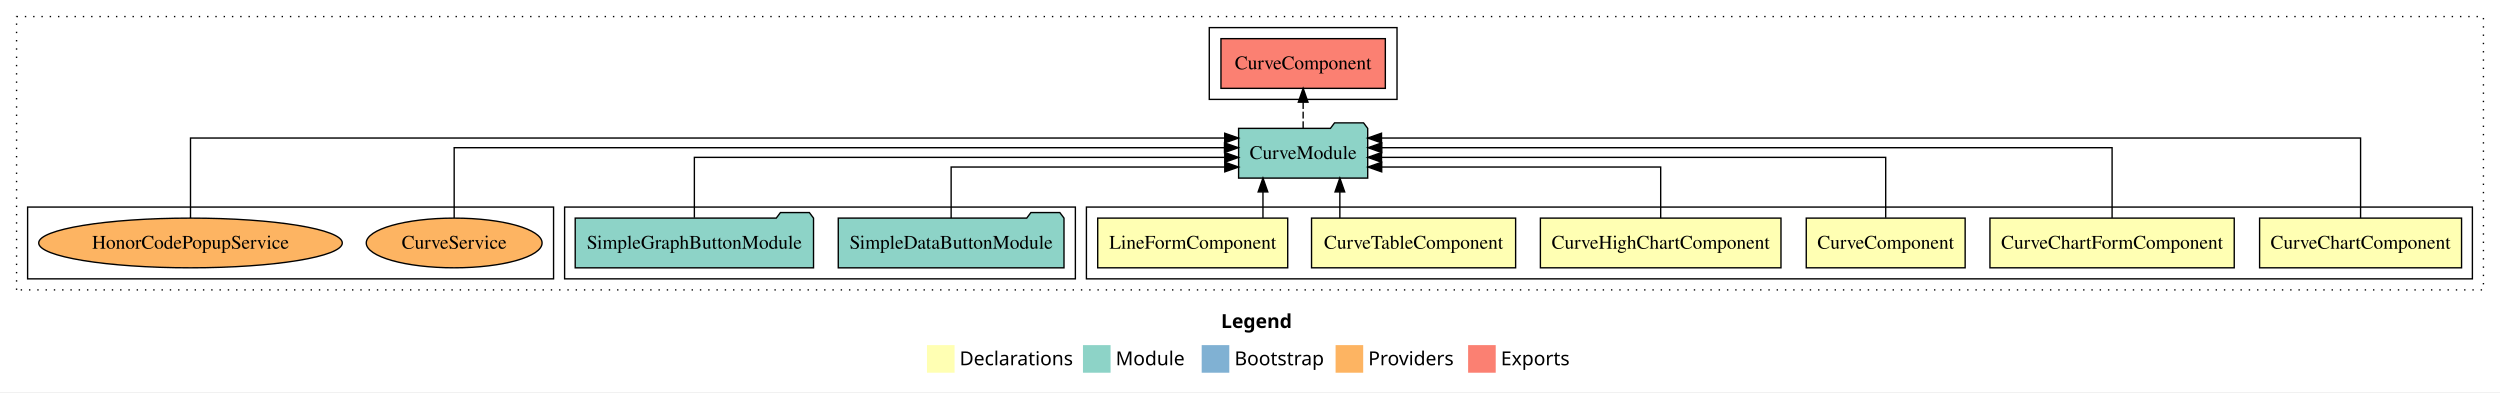
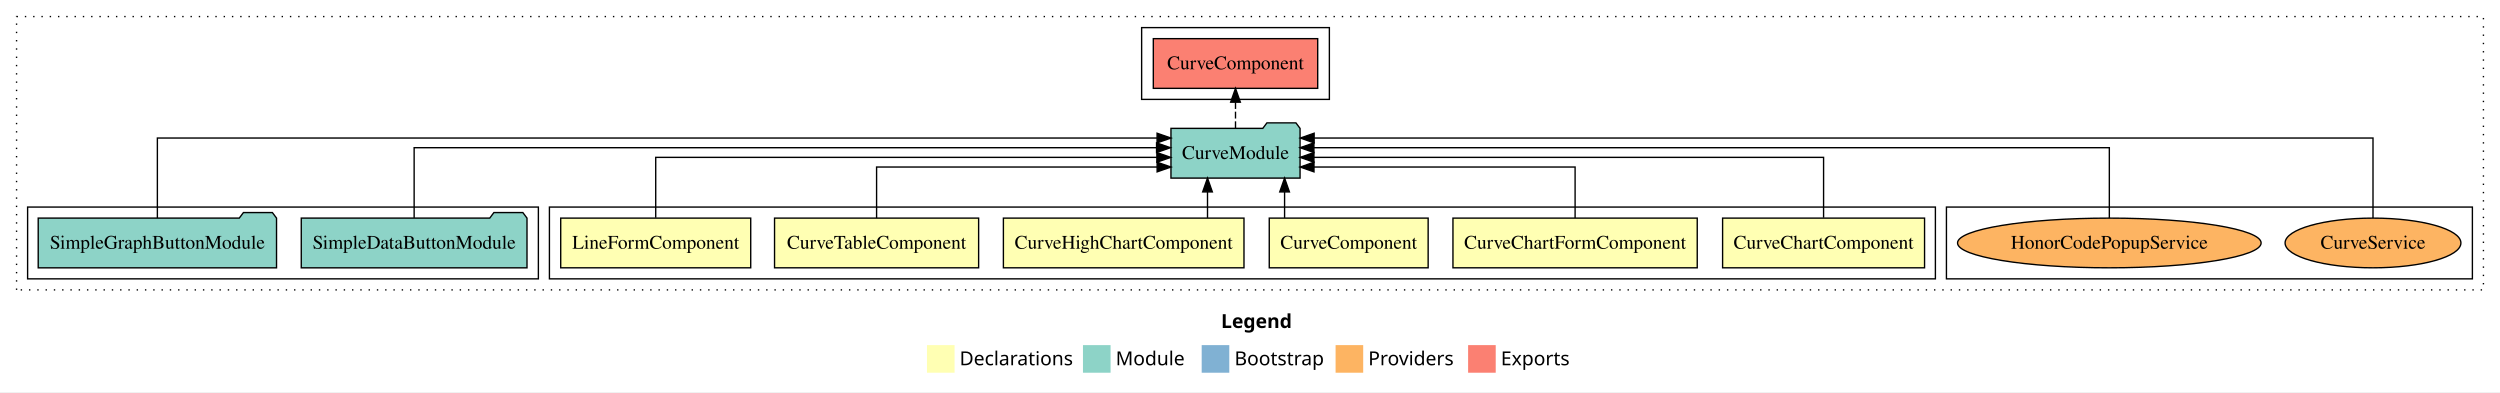
<svg xmlns="http://www.w3.org/2000/svg" width="1811pt" height="284pt" viewBox="0.00 0.00 1811.00 284.00">
  <g id="graph0" class="graph" transform="scale(1 1) rotate(0) translate(4 280)">
    <polygon fill="white" stroke="transparent" points="-4,4 -4,-280 1807,-280 1807,4 -4,4" />
    <text text-anchor="start" x="880.51" y="-42.4" font-family="Times-12" font-weight="bold" font-size="14.00">Legend</text>
    <polygon fill="#ffffb3" stroke="transparent" points="667.5,-10 667.5,-30 687.5,-30 687.5,-10 667.5,-10" />
    <text text-anchor="start" x="691.13" y="-15.4" font-family="Times-12" font-size="14.00">  Declarations</text>
    <polygon fill="#8dd3c7" stroke="transparent" points="780.5,-10 780.5,-30 800.5,-30 800.5,-10 780.5,-10" />
    <text text-anchor="start" x="804.23" y="-15.4" font-family="Times-12" font-size="14.00">  Module</text>
    <polygon fill="#80b1d3" stroke="transparent" points="866.5,-10 866.5,-30 886.5,-30 886.5,-10 866.5,-10" />
    <text text-anchor="start" x="890.28" y="-15.4" font-family="Times-12" font-size="14.00">  Bootstrap</text>
    <polygon fill="#fdb462" stroke="transparent" points="963.5,-10 963.5,-30 983.5,-30 983.5,-10 963.5,-10" />
    <text text-anchor="start" x="987.17" y="-15.4" font-family="Times-12" font-size="14.00">  Providers</text>
    <polygon fill="#fb8072" stroke="transparent" points="1059.5,-10 1059.5,-30 1079.5,-30 1079.5,-10 1059.5,-10" />
    <text text-anchor="start" x="1083.23" y="-15.4" font-family="Times-12" font-size="14.00">  Exports</text>
    <g id="clust1" class="cluster">
      <polygon fill="none" stroke="black" stroke-dasharray="1,5" points="8,-70 8,-268 1795,-268 1795,-70 8,-70" />
    </g>
-     <g id="clust2" class="cluster">
-       <polygon fill="none" stroke="black" points="783,-78 783,-130 1787,-130 1787,-78 783,-78" />
+     <g id="clust12" class="cluster">
+       <polygon fill="none" stroke="black" points="1406,-78 1406,-130 1787,-130 1787,-78 1406,-78" />
    </g>
    <g id="clust10" class="cluster">
-       <polygon fill="none" stroke="black" points="872,-208 872,-260 1008,-260 1008,-208 872,-208" />
+       <polygon fill="none" stroke="black" points="823,-208 823,-260 959,-260 959,-208 823,-208" />
+     </g>
+     <g id="clust2" class="cluster">
+       <polygon fill="none" stroke="black" points="394,-78 394,-130 1398,-130 1398,-78 394,-78" />
    </g>
    <g id="clust9" class="cluster">
-       <polygon fill="none" stroke="black" points="405,-78 405,-130 775,-130 775,-78 405,-78" />
-     </g>
-     <g id="clust12" class="cluster">
-       <polygon fill="none" stroke="black" points="16,-78 16,-130 397,-130 397,-78 16,-78" />
+       <polygon fill="none" stroke="black" points="16,-78 16,-130 386,-130 386,-78 16,-78" />
    </g>
    <g id="node1" class="node">
-       <polygon fill="#ffffb3" stroke="black" points="1779.15,-122 1632.85,-122 1632.85,-86 1779.15,-86 1779.15,-122" />
-       <text text-anchor="middle" x="1706" y="-99.8" font-family="Times,serif" font-size="14.00">CurveChartComponent</text>
+       <polygon fill="#ffffb3" stroke="black" points="1390.15,-122 1243.85,-122 1243.85,-86 1390.15,-86 1390.15,-122" />
+       <text text-anchor="middle" x="1317" y="-99.8" font-family="Times,serif" font-size="14.00">CurveChartComponent</text>
    </g>
    <g id="node7" class="node">
-       <polygon fill="#8dd3c7" stroke="black" points="986.76,-187 983.76,-191 962.76,-191 959.76,-187 893.24,-187 893.24,-151 986.76,-151 986.76,-187" />
-       <text text-anchor="middle" x="940" y="-164.8" font-family="Times,serif" font-size="14.00">CurveModule</text>
+       <polygon fill="#8dd3c7" stroke="black" points="937.76,-187 934.76,-191 913.76,-191 910.76,-187 844.24,-187 844.24,-151 937.76,-151 937.76,-187" />
+       <text text-anchor="middle" x="891" y="-164.8" font-family="Times,serif" font-size="14.00">CurveModule</text>
    </g>
    <g id="edge1" class="edge">
-       <path fill="none" stroke="black" d="M1706,-122.01C1706,-144.49 1706,-180 1706,-180 1706,-180 996.76,-180 996.76,-180" />
-       <polygon fill="black" stroke="black" points="996.76,-176.5 986.76,-180 996.76,-183.5 996.76,-176.5" />
+       <path fill="none" stroke="black" d="M1317,-122.27C1317,-140.56 1317,-166 1317,-166 1317,-166 947.81,-166 947.81,-166" />
+       <polygon fill="black" stroke="black" points="947.81,-162.5 937.81,-166 947.81,-169.5 947.81,-162.5" />
    </g>
    <g id="node2" class="node">
-       <polygon fill="#ffffb3" stroke="black" points="1614.48,-122 1437.52,-122 1437.52,-86 1614.48,-86 1614.48,-122" />
-       <text text-anchor="middle" x="1526" y="-99.8" font-family="Times,serif" font-size="14.00">CurveChartFormComponent</text>
+       <polygon fill="#ffffb3" stroke="black" points="1225.48,-122 1048.52,-122 1048.52,-86 1225.48,-86 1225.48,-122" />
+       <text text-anchor="middle" x="1137" y="-99.8" font-family="Times,serif" font-size="14.00">CurveChartFormComponent</text>
    </g>
    <g id="edge2" class="edge">
-       <path fill="none" stroke="black" d="M1526,-122.13C1526,-142.57 1526,-173 1526,-173 1526,-173 996.96,-173 996.96,-173" />
-       <polygon fill="black" stroke="black" points="996.96,-169.5 986.96,-173 996.96,-176.5 996.96,-169.5" />
+       <path fill="none" stroke="black" d="M1137,-122.01C1137,-138.05 1137,-159 1137,-159 1137,-159 947.85,-159 947.85,-159" />
+       <polygon fill="black" stroke="black" points="947.85,-155.5 937.85,-159 947.85,-162.5 947.85,-155.5" />
    </g>
    <g id="node3" class="node">
-       <polygon fill="#ffffb3" stroke="black" points="1419.55,-122 1304.45,-122 1304.45,-86 1419.55,-86 1419.55,-122" />
-       <text text-anchor="middle" x="1362" y="-99.8" font-family="Times,serif" font-size="14.00">CurveComponent</text>
+       <polygon fill="#ffffb3" stroke="black" points="1030.55,-122 915.45,-122 915.45,-86 1030.55,-86 1030.55,-122" />
+       <text text-anchor="middle" x="973" y="-99.8" font-family="Times,serif" font-size="14.00">CurveComponent</text>
    </g>
    <g id="edge3" class="edge">
-       <path fill="none" stroke="black" d="M1362,-122.27C1362,-140.56 1362,-166 1362,-166 1362,-166 996.77,-166 996.77,-166" />
-       <polygon fill="black" stroke="black" points="996.77,-162.5 986.77,-166 996.77,-169.5 996.77,-162.5" />
+       <path fill="none" stroke="black" d="M926.55,-122.11C926.55,-122.11 926.55,-140.99 926.55,-140.99" />
+       <polygon fill="black" stroke="black" points="923.05,-140.99 926.55,-150.99 930.05,-140.99 923.05,-140.99" />
    </g>
    <g id="node4" class="node">
-       <polygon fill="#ffffb3" stroke="black" points="1286.14,-122 1111.86,-122 1111.86,-86 1286.14,-86 1286.14,-122" />
-       <text text-anchor="middle" x="1199" y="-99.8" font-family="Times,serif" font-size="14.00">CurveHighChartComponent</text>
+       <polygon fill="#ffffb3" stroke="black" points="897.14,-122 722.86,-122 722.86,-86 897.14,-86 897.14,-122" />
+       <text text-anchor="middle" x="810" y="-99.8" font-family="Times,serif" font-size="14.00">CurveHighChartComponent</text>
    </g>
    <g id="edge4" class="edge">
-       <path fill="none" stroke="black" d="M1199,-122.01C1199,-138.05 1199,-159 1199,-159 1199,-159 996.9,-159 996.9,-159" />
-       <polygon fill="black" stroke="black" points="996.9,-155.5 986.9,-159 996.9,-162.5 996.9,-155.5" />
+       <path fill="none" stroke="black" d="M870.72,-122.11C870.72,-122.11 870.72,-140.99 870.72,-140.99" />
+       <polygon fill="black" stroke="black" points="867.22,-140.99 870.72,-150.99 874.22,-140.99 867.22,-140.99" />
    </g>
    <g id="node5" class="node">
-       <polygon fill="#ffffb3" stroke="black" points="1093.92,-122 946.08,-122 946.08,-86 1093.92,-86 1093.92,-122" />
-       <text text-anchor="middle" x="1020" y="-99.8" font-family="Times,serif" font-size="14.00">CurveTableComponent</text>
+       <polygon fill="#ffffb3" stroke="black" points="704.92,-122 557.08,-122 557.08,-86 704.92,-86 704.92,-122" />
+       <text text-anchor="middle" x="631" y="-99.8" font-family="Times,serif" font-size="14.00">CurveTableComponent</text>
    </g>
    <g id="edge5" class="edge">
-       <path fill="none" stroke="black" d="M966.59,-122.11C966.59,-122.11 966.59,-140.99 966.59,-140.99" />
-       <polygon fill="black" stroke="black" points="963.09,-140.99 966.59,-150.99 970.09,-140.99 963.09,-140.99" />
+       <path fill="none" stroke="black" d="M631,-122.01C631,-138.05 631,-159 631,-159 631,-159 834.22,-159 834.22,-159" />
+       <polygon fill="black" stroke="black" points="834.22,-162.5 844.22,-159 834.22,-155.5 834.22,-162.5" />
    </g>
    <g id="node6" class="node">
-       <polygon fill="#ffffb3" stroke="black" points="928.82,-122 791.18,-122 791.18,-86 928.82,-86 928.82,-122" />
-       <text text-anchor="middle" x="860" y="-99.8" font-family="Times,serif" font-size="14.00">LineFormComponent</text>
+       <polygon fill="#ffffb3" stroke="black" points="539.82,-122 402.18,-122 402.18,-86 539.82,-86 539.82,-122" />
+       <text text-anchor="middle" x="471" y="-99.8" font-family="Times,serif" font-size="14.00">LineFormComponent</text>
    </g>
    <g id="edge6" class="edge">
-       <path fill="none" stroke="black" d="M910.89,-122.11C910.89,-122.11 910.89,-140.99 910.89,-140.99" />
-       <polygon fill="black" stroke="black" points="907.39,-140.99 910.89,-150.99 914.39,-140.99 907.39,-140.99" />
+       <path fill="none" stroke="black" d="M471,-122.27C471,-140.56 471,-166 471,-166 471,-166 834.04,-166 834.04,-166" />
+       <polygon fill="black" stroke="black" points="834.04,-169.5 844.04,-166 834.04,-162.5 834.04,-169.5" />
    </g>
    <g id="node10" class="node">
-       <polygon fill="#fb8072" stroke="black" points="999.54,-252 880.46,-252 880.46,-216 999.54,-216 999.54,-252" />
-       <text text-anchor="middle" x="940" y="-229.8" font-family="Times,serif" font-size="14.00">CurveComponent </text>
+       <polygon fill="#fb8072" stroke="black" points="950.54,-252 831.46,-252 831.46,-216 950.54,-216 950.54,-252" />
+       <text text-anchor="middle" x="891" y="-229.8" font-family="Times,serif" font-size="14.00">CurveComponent </text>
    </g>
    <g id="edge9" class="edge">
-       <path fill="none" stroke="black" stroke-dasharray="5,2" d="M940,-187.11C940,-187.11 940,-205.99 940,-205.99" />
-       <polygon fill="black" stroke="black" points="936.5,-205.99 940,-215.99 943.5,-205.99 936.5,-205.99" />
+       <path fill="none" stroke="black" stroke-dasharray="5,2" d="M891,-187.11C891,-187.11 891,-205.99 891,-205.99" />
+       <polygon fill="black" stroke="black" points="887.5,-205.99 891,-215.99 894.5,-205.99 887.5,-205.99" />
    </g>
    <g id="node8" class="node">
-       <polygon fill="#8dd3c7" stroke="black" points="766.76,-122 763.76,-126 742.76,-126 739.76,-122 603.24,-122 603.24,-86 766.76,-86 766.76,-122" />
-       <text text-anchor="middle" x="685" y="-99.8" font-family="Times,serif" font-size="14.00">SimpleDataButtonModule</text>
+       <polygon fill="#8dd3c7" stroke="black" points="377.76,-122 374.76,-126 353.76,-126 350.76,-122 214.24,-122 214.24,-86 377.76,-86 377.76,-122" />
+       <text text-anchor="middle" x="296" y="-99.8" font-family="Times,serif" font-size="14.00">SimpleDataButtonModule</text>
    </g>
    <g id="edge7" class="edge">
-       <path fill="none" stroke="black" d="M685,-122.01C685,-138.05 685,-159 685,-159 685,-159 883.23,-159 883.23,-159" />
-       <polygon fill="black" stroke="black" points="883.23,-162.5 893.23,-159 883.23,-155.5 883.23,-162.5" />
+       <path fill="none" stroke="black" d="M296,-122.13C296,-142.57 296,-173 296,-173 296,-173 833.81,-173 833.81,-173" />
+       <polygon fill="black" stroke="black" points="833.81,-176.5 843.81,-173 833.81,-169.5 833.81,-176.5" />
    </g>
    <g id="node9" class="node">
-       <polygon fill="#8dd3c7" stroke="black" points="585.32,-122 582.32,-126 561.32,-126 558.32,-122 412.68,-122 412.68,-86 585.32,-86 585.32,-122" />
-       <text text-anchor="middle" x="499" y="-99.8" font-family="Times,serif" font-size="14.00">SimpleGraphButtonModule</text>
+       <polygon fill="#8dd3c7" stroke="black" points="196.32,-122 193.32,-126 172.32,-126 169.32,-122 23.68,-122 23.68,-86 196.32,-86 196.32,-122" />
+       <text text-anchor="middle" x="110" y="-99.8" font-family="Times,serif" font-size="14.00">SimpleGraphButtonModule</text>
    </g>
    <g id="edge8" class="edge">
-       <path fill="none" stroke="black" d="M499,-122.27C499,-140.56 499,-166 499,-166 499,-166 883.22,-166 883.22,-166" />
-       <polygon fill="black" stroke="black" points="883.22,-169.5 893.22,-166 883.22,-162.5 883.22,-169.5" />
+       <path fill="none" stroke="black" d="M110,-122.01C110,-144.49 110,-180 110,-180 110,-180 834.19,-180 834.19,-180" />
+       <polygon fill="black" stroke="black" points="834.19,-183.5 844.19,-180 834.19,-176.5 834.19,-183.5" />
    </g>
    <g id="node11" class="node">
-       <ellipse fill="#fdb462" stroke="black" cx="325" cy="-104" rx="63.68" ry="18" />
-       <text text-anchor="middle" x="325" y="-99.8" font-family="Times,serif" font-size="14.00">CurveService</text>
+       <ellipse fill="#fdb462" stroke="black" cx="1715" cy="-104" rx="63.68" ry="18" />
+       <text text-anchor="middle" x="1715" y="-99.8" font-family="Times,serif" font-size="14.00">CurveService</text>
    </g>
    <g id="edge10" class="edge">
-       <path fill="none" stroke="black" d="M325,-122.13C325,-142.57 325,-173 325,-173 325,-173 883.02,-173 883.02,-173" />
-       <polygon fill="black" stroke="black" points="883.02,-176.5 893.02,-173 883.02,-169.5 883.02,-176.5" />
+       <path fill="none" stroke="black" d="M1715,-122.01C1715,-144.49 1715,-180 1715,-180 1715,-180 947.96,-180 947.96,-180" />
+       <polygon fill="black" stroke="black" points="947.96,-176.5 937.96,-180 947.96,-183.5 947.96,-176.5" />
    </g>
    <g id="node12" class="node">
-       <ellipse fill="#fdb462" stroke="black" cx="134" cy="-104" rx="109.96" ry="18" />
-       <text text-anchor="middle" x="134" y="-99.8" font-family="Times,serif" font-size="14.00">HonorCodePopupService</text>
+       <ellipse fill="#fdb462" stroke="black" cx="1524" cy="-104" rx="109.96" ry="18" />
+       <text text-anchor="middle" x="1524" y="-99.8" font-family="Times,serif" font-size="14.00">HonorCodePopupService</text>
    </g>
    <g id="edge11" class="edge">
-       <path fill="none" stroke="black" d="M134,-122.01C134,-144.49 134,-180 134,-180 134,-180 883.18,-180 883.18,-180" />
-       <polygon fill="black" stroke="black" points="883.18,-183.5 893.18,-180 883.18,-176.5 883.18,-183.5" />
+       <path fill="none" stroke="black" d="M1524,-122.13C1524,-142.57 1524,-173 1524,-173 1524,-173 947.8,-173 947.8,-173" />
+       <polygon fill="black" stroke="black" points="947.8,-169.5 937.8,-173 947.8,-176.5 947.8,-169.5" />
    </g>
  </g>
</svg>
